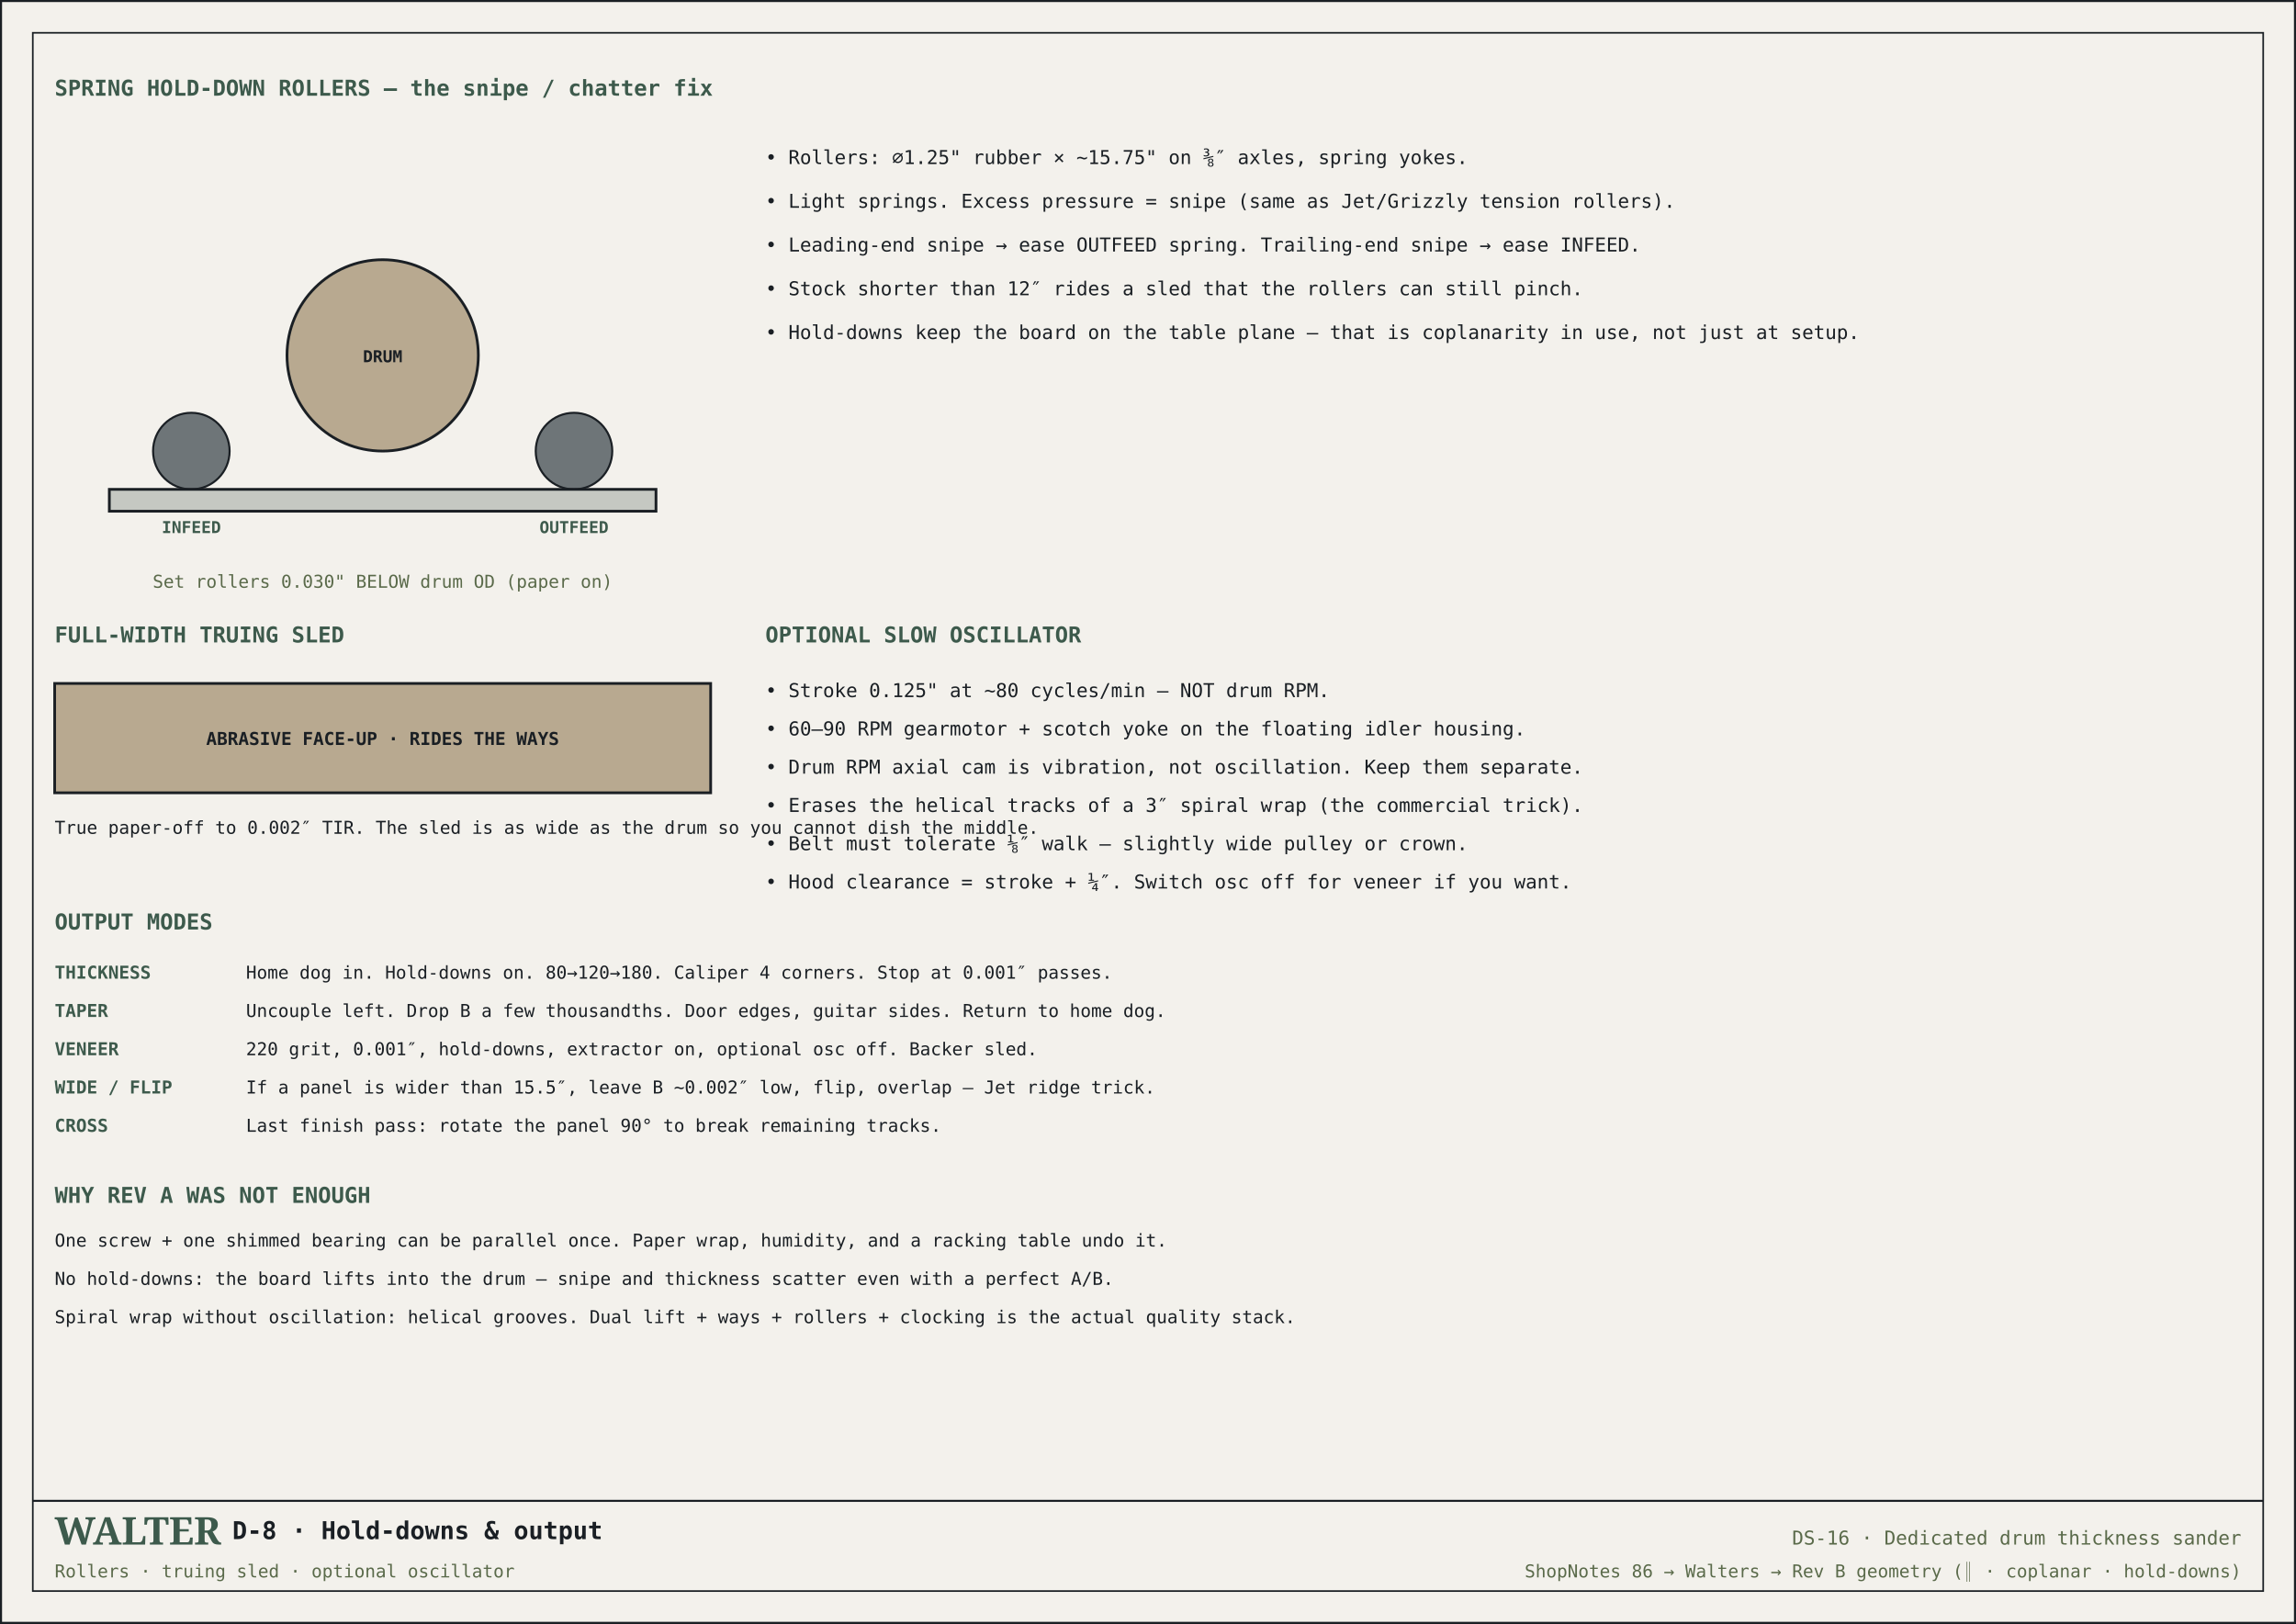
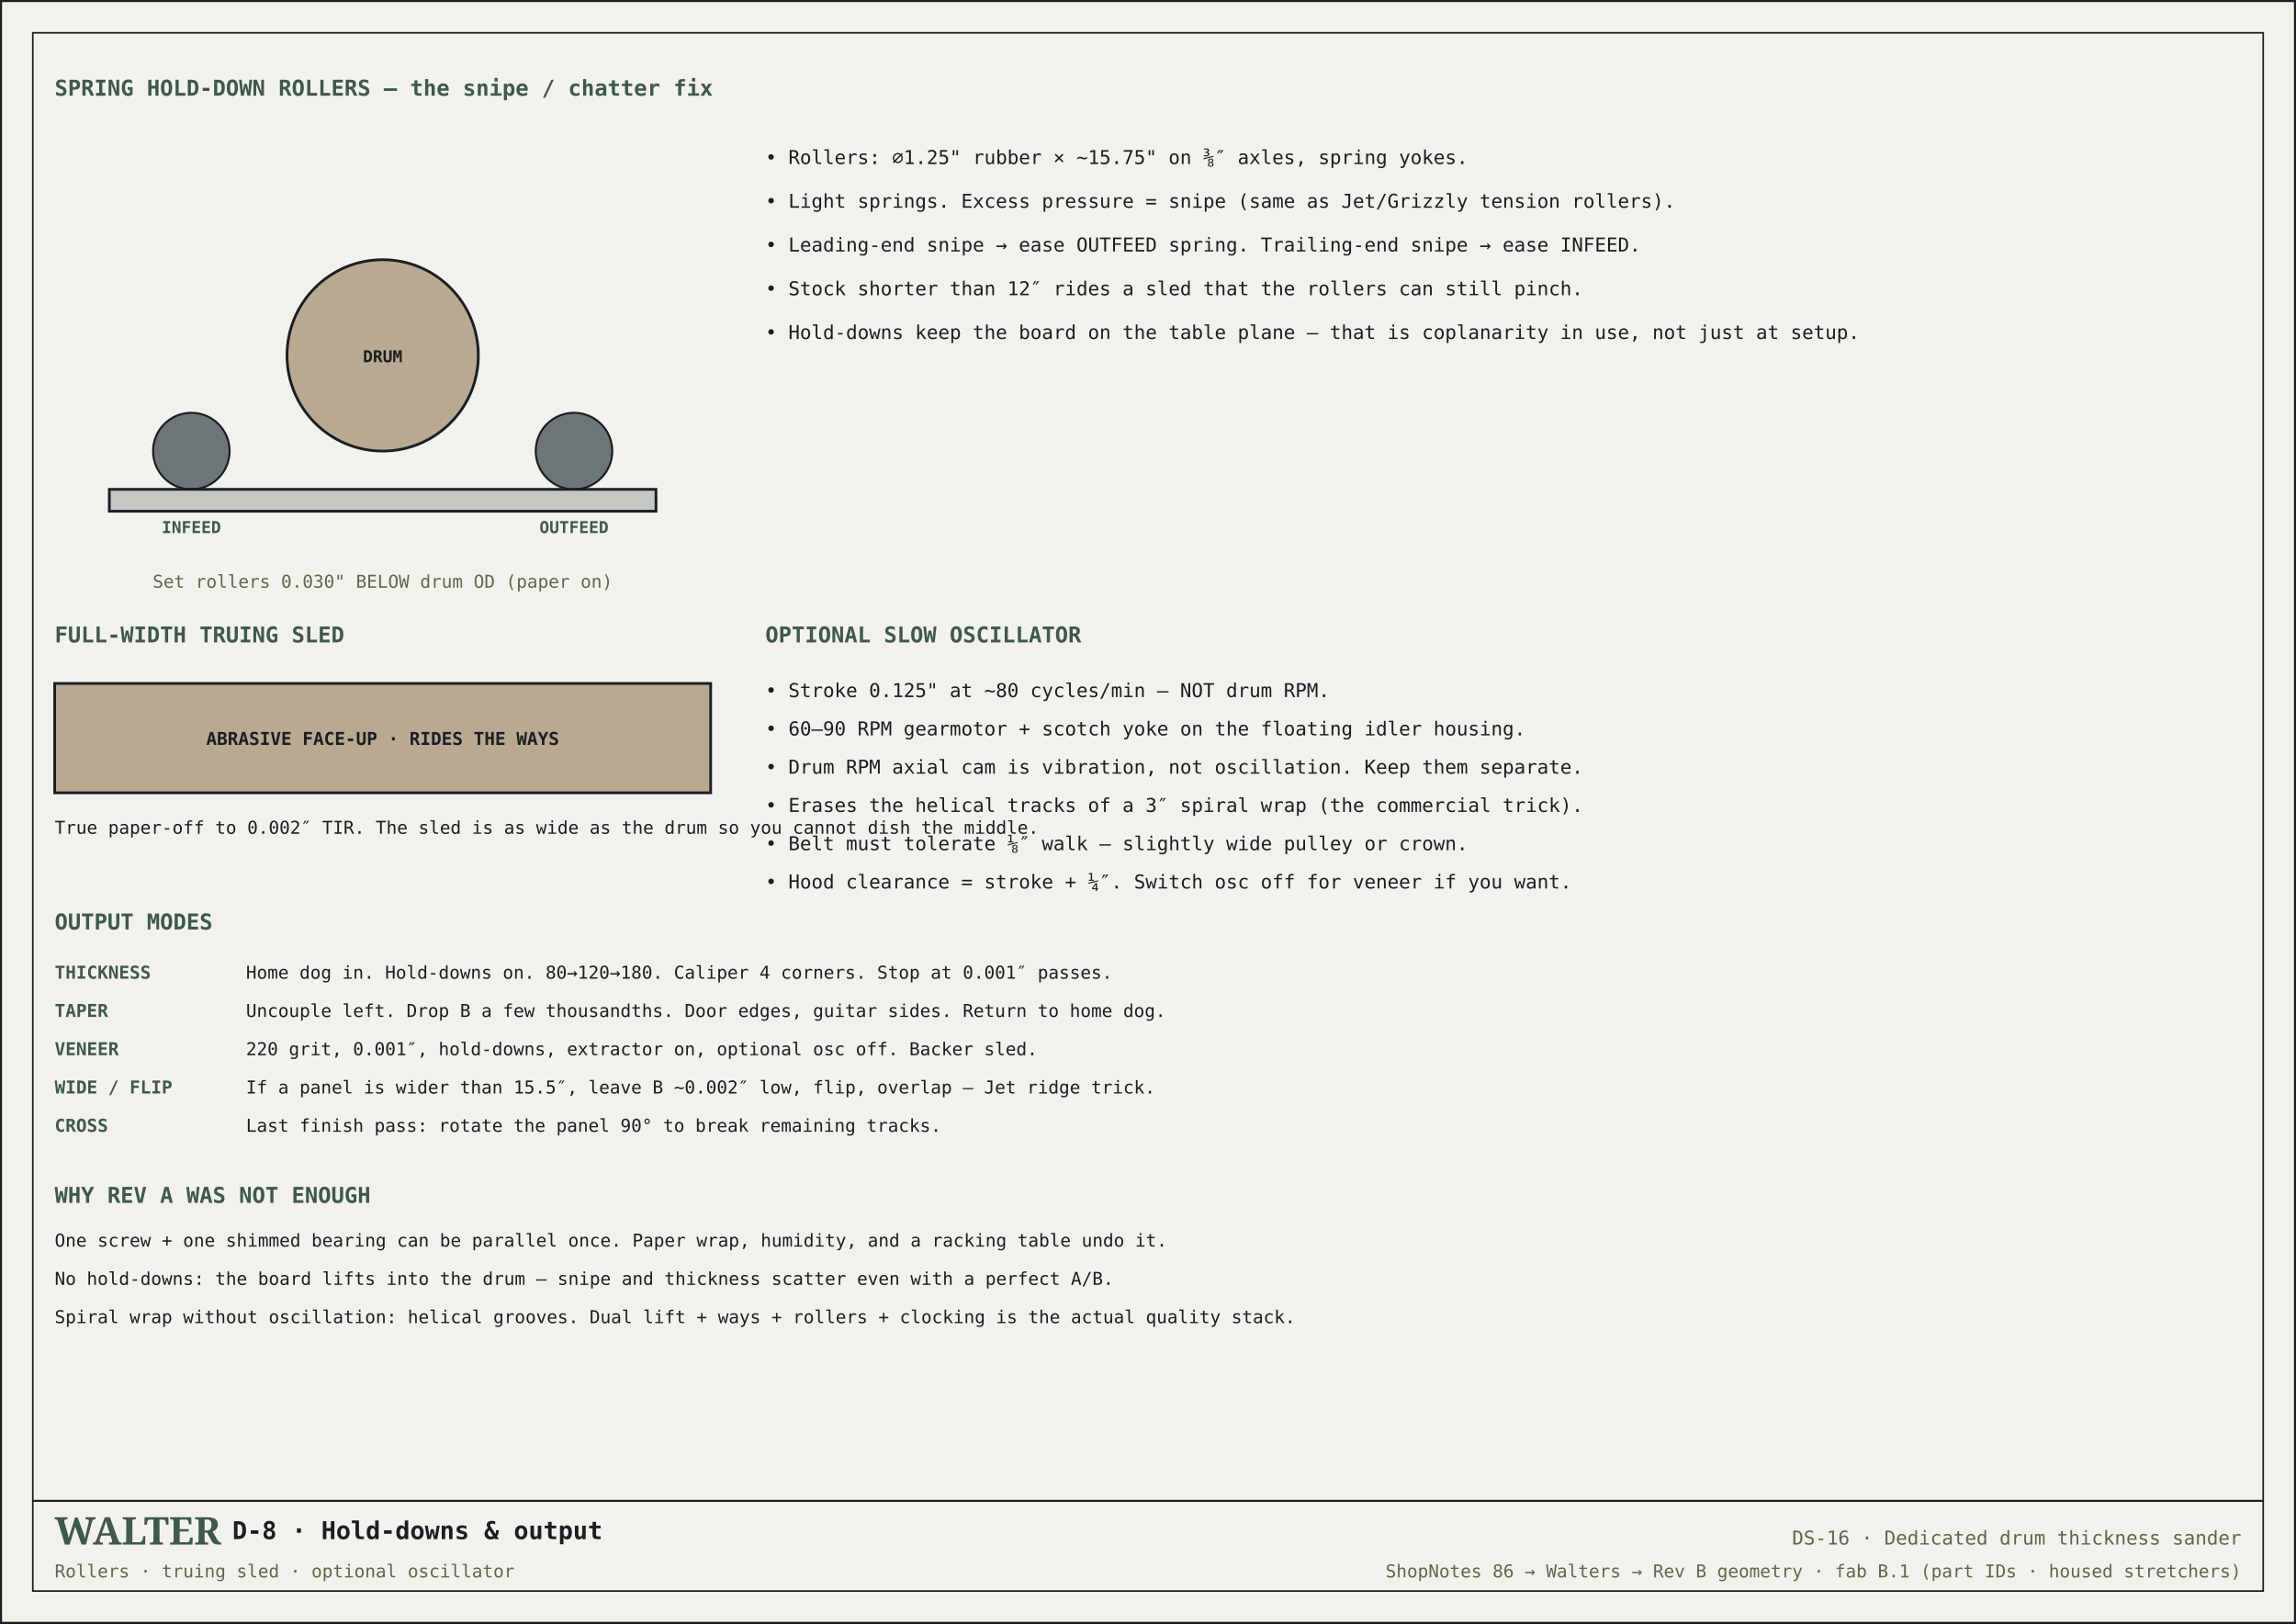
<svg xmlns="http://www.w3.org/2000/svg" width="1680" height="1188" viewBox="0 0 1680 1188">
  <rect x="0.0" y="0.0" width="1680.0" height="1188.0" fill="#f3f1ec" stroke="#1a1f24" stroke-width="3" />
  <rect x="24.0" y="24.0" width="1632.0" height="1140.0" fill="none" stroke="#1a1f24" stroke-width="1.2" />
  <line x1="24.0" y1="1098.0" x2="1656.0" y2="1098.0" stroke="#1a1f24" stroke-width="1.5" />
  <text x="40.0" y="1130.0" font-family="Georgia, serif" font-size="28" fill="#3d5a4c" text-anchor="start" font-weight="600">WALTER</text>
  <text x="170.0" y="1126.0" font-family="IBM Plex Mono, Menlo, monospace" font-size="18" fill="#1a1f24" text-anchor="start" font-weight="600">D-8  ·  Hold-downs &amp; output</text>
  <text x="40.0" y="1154.0" font-family="IBM Plex Mono, Menlo, monospace" font-size="13" fill="#5a6a4a" text-anchor="start">Rollers · truing sled · optional oscillator</text>
  <text x="1640.0" y="1130.0" font-family="IBM Plex Mono, Menlo, monospace" font-size="14" fill="#5a6a4a" text-anchor="end">DS-16 · Dedicated drum thickness sander</text>
-   <text x="1640.0" y="1154.0" font-family="IBM Plex Mono, Menlo, monospace" font-size="13" fill="#5a6a4a" text-anchor="end">ShopNotes 86 → Walters → Rev B geometry (∥ · coplanar · hold-downs)</text>
+   <text x="1640.0" y="1154.0" font-family="IBM Plex Mono, Menlo, monospace" font-size="13" fill="#5a6a4a" text-anchor="end">ShopNotes 86 → Walters → Rev B geometry · fab B.1 (part IDs · housed stretchers)</text>
  <text x="40.0" y="70.0" font-family="IBM Plex Mono, Menlo, monospace" font-size="16" fill="#3d5a4c" text-anchor="start" font-weight="600">SPRING HOLD-DOWN ROLLERS — the snipe / chatter fix</text>
  <circle cx="280.0" cy="260.0" r="70.0" fill="#b8a990" stroke="#1a1f24" stroke-width="2" />
  <text x="280.0" y="265.0" font-family="IBM Plex Mono, Menlo, monospace" font-size="12" fill="#1a1f24" text-anchor="middle" font-weight="600">DRUM</text>
  <circle cx="140.0" cy="330.0" r="28.0" fill="#6e7578" stroke="#1a1f24" stroke-width="1.5" />
  <circle cx="420.0" cy="330.0" r="28.0" fill="#6e7578" stroke="#1a1f24" stroke-width="1.5" />
  <text x="140.0" y="390.0" font-family="IBM Plex Mono, Menlo, monospace" font-size="12" fill="#3d5a4c" text-anchor="middle" font-weight="600">INFEED</text>
  <text x="420.0" y="390.0" font-family="IBM Plex Mono, Menlo, monospace" font-size="12" fill="#3d5a4c" text-anchor="middle" font-weight="600">OUTFEED</text>
  <rect x="80.0" y="358.0" width="400.0" height="16.0" fill="#c5c8c2" stroke="#1a1f24" stroke-width="2" />
  <text x="280.0" y="430.0" font-family="IBM Plex Mono, Menlo, monospace" font-size="13" fill="#5a6a4a" text-anchor="middle">Set rollers 0.030" BELOW drum OD (paper on)</text>
  <text x="560.0" y="120.0" font-family="IBM Plex Mono, Menlo, monospace" font-size="14" fill="#1a1f24" text-anchor="start">•  Rollers: ⌀1.25" rubber × ~15.75" on ⅜″ axles, spring yokes.</text>
  <text x="560.0" y="152.0" font-family="IBM Plex Mono, Menlo, monospace" font-size="14" fill="#1a1f24" text-anchor="start">•  Light springs. Excess pressure = snipe (same as Jet/Grizzly tension rollers).</text>
  <text x="560.0" y="184.0" font-family="IBM Plex Mono, Menlo, monospace" font-size="14" fill="#1a1f24" text-anchor="start">•  Leading-end snipe → ease OUTFEED spring. Trailing-end snipe → ease INFEED.</text>
  <text x="560.0" y="216.0" font-family="IBM Plex Mono, Menlo, monospace" font-size="14" fill="#1a1f24" text-anchor="start">•  Stock shorter than 12″ rides a sled that the rollers can still pinch.</text>
  <text x="560.0" y="248.0" font-family="IBM Plex Mono, Menlo, monospace" font-size="14" fill="#1a1f24" text-anchor="start">•  Hold-downs keep the board on the table plane — that is coplanarity in use, not just at setup.</text>
  <text x="40.0" y="470.0" font-family="IBM Plex Mono, Menlo, monospace" font-size="16" fill="#3d5a4c" text-anchor="start" font-weight="600">FULL-WIDTH TRUING SLED</text>
  <rect x="40.0" y="500.0" width="480.0" height="80.0" fill="#b8a990" stroke="#1a1f24" stroke-width="2" />
  <text x="280.0" y="545.0" font-family="IBM Plex Mono, Menlo, monospace" font-size="13" fill="#1a1f24" text-anchor="middle" font-weight="600">ABRASIVE FACE-UP  ·  RIDES THE WAYS</text>
  <text x="40.0" y="610.0" font-family="IBM Plex Mono, Menlo, monospace" font-size="13" fill="#1a1f24" text-anchor="start">True paper-off to 0.002″ TIR. The sled is as wide as the drum so you cannot dish the middle.</text>
  <text x="560.0" y="470.0" font-family="IBM Plex Mono, Menlo, monospace" font-size="16" fill="#3d5a4c" text-anchor="start" font-weight="600">OPTIONAL SLOW OSCILLATOR</text>
  <text x="560.0" y="510.0" font-family="IBM Plex Mono, Menlo, monospace" font-size="14" fill="#1a1f24" text-anchor="start">•  Stroke 0.125" at ~80 cycles/min — NOT drum RPM.</text>
  <text x="560.0" y="538.0" font-family="IBM Plex Mono, Menlo, monospace" font-size="14" fill="#1a1f24" text-anchor="start">•  60–90 RPM gearmotor + scotch yoke on the floating idler housing.</text>
  <text x="560.0" y="566.0" font-family="IBM Plex Mono, Menlo, monospace" font-size="14" fill="#1a1f24" text-anchor="start">•  Drum RPM axial cam is vibration, not oscillation. Keep them separate.</text>
  <text x="560.0" y="594.0" font-family="IBM Plex Mono, Menlo, monospace" font-size="14" fill="#1a1f24" text-anchor="start">•  Erases the helical tracks of a 3″ spiral wrap (the commercial trick).</text>
  <text x="560.0" y="622.0" font-family="IBM Plex Mono, Menlo, monospace" font-size="14" fill="#1a1f24" text-anchor="start">•  Belt must tolerate ⅛″ walk — slightly wide pulley or crown.</text>
  <text x="560.0" y="650.0" font-family="IBM Plex Mono, Menlo, monospace" font-size="14" fill="#1a1f24" text-anchor="start">•  Hood clearance = stroke + ¼″. Switch osc off for veneer if you want.</text>
  <text x="40.0" y="680.0" font-family="IBM Plex Mono, Menlo, monospace" font-size="16" fill="#3d5a4c" text-anchor="start" font-weight="600">OUTPUT MODES</text>
  <text x="40.0" y="716.0" font-family="IBM Plex Mono, Menlo, monospace" font-size="13" fill="#3d5a4c" text-anchor="start" font-weight="600">THICKNESS</text>
  <text x="180.0" y="716.0" font-family="IBM Plex Mono, Menlo, monospace" font-size="13" fill="#1a1f24" text-anchor="start">Home dog in. Hold-downs on. 80→120→180. Caliper 4 corners. Stop at 0.001″ passes.</text>
  <text x="40.0" y="744.0" font-family="IBM Plex Mono, Menlo, monospace" font-size="13" fill="#3d5a4c" text-anchor="start" font-weight="600">TAPER</text>
  <text x="180.0" y="744.0" font-family="IBM Plex Mono, Menlo, monospace" font-size="13" fill="#1a1f24" text-anchor="start">Uncouple left. Drop B a few thousandths. Door edges, guitar sides. Return to home dog.</text>
  <text x="40.0" y="772.0" font-family="IBM Plex Mono, Menlo, monospace" font-size="13" fill="#3d5a4c" text-anchor="start" font-weight="600">VENEER</text>
  <text x="180.0" y="772.0" font-family="IBM Plex Mono, Menlo, monospace" font-size="13" fill="#1a1f24" text-anchor="start">220 grit, 0.001″, hold-downs, extractor on, optional osc off. Backer sled.</text>
  <text x="40.0" y="800.0" font-family="IBM Plex Mono, Menlo, monospace" font-size="13" fill="#3d5a4c" text-anchor="start" font-weight="600">WIDE / FLIP</text>
  <text x="180.0" y="800.0" font-family="IBM Plex Mono, Menlo, monospace" font-size="13" fill="#1a1f24" text-anchor="start">If a panel is wider than 15.5″, leave B ~0.002″ low, flip, overlap — Jet ridge trick.</text>
  <text x="40.0" y="828.0" font-family="IBM Plex Mono, Menlo, monospace" font-size="13" fill="#3d5a4c" text-anchor="start" font-weight="600">CROSS</text>
  <text x="180.0" y="828.0" font-family="IBM Plex Mono, Menlo, monospace" font-size="13" fill="#1a1f24" text-anchor="start">Last finish pass: rotate the panel 90° to break remaining tracks.</text>
  <text x="40.0" y="880.0" font-family="IBM Plex Mono, Menlo, monospace" font-size="16" fill="#3d5a4c" text-anchor="start" font-weight="600">WHY REV A WAS NOT ENOUGH</text>
  <text x="40.0" y="912.0" font-family="IBM Plex Mono, Menlo, monospace" font-size="13" fill="#1a1f24" text-anchor="start">One screw + one shimmed bearing can be parallel once. Paper wrap, humidity, and a racking table undo it.</text>
  <text x="40.0" y="940.0" font-family="IBM Plex Mono, Menlo, monospace" font-size="13" fill="#1a1f24" text-anchor="start">No hold-downs: the board lifts into the drum — snipe and thickness scatter even with a perfect A/B.</text>
  <text x="40.0" y="968.0" font-family="IBM Plex Mono, Menlo, monospace" font-size="13" fill="#1a1f24" text-anchor="start">Spiral wrap without oscillation: helical grooves. Dual lift + ways + rollers + clocking is the actual quality stack.</text>
</svg>
